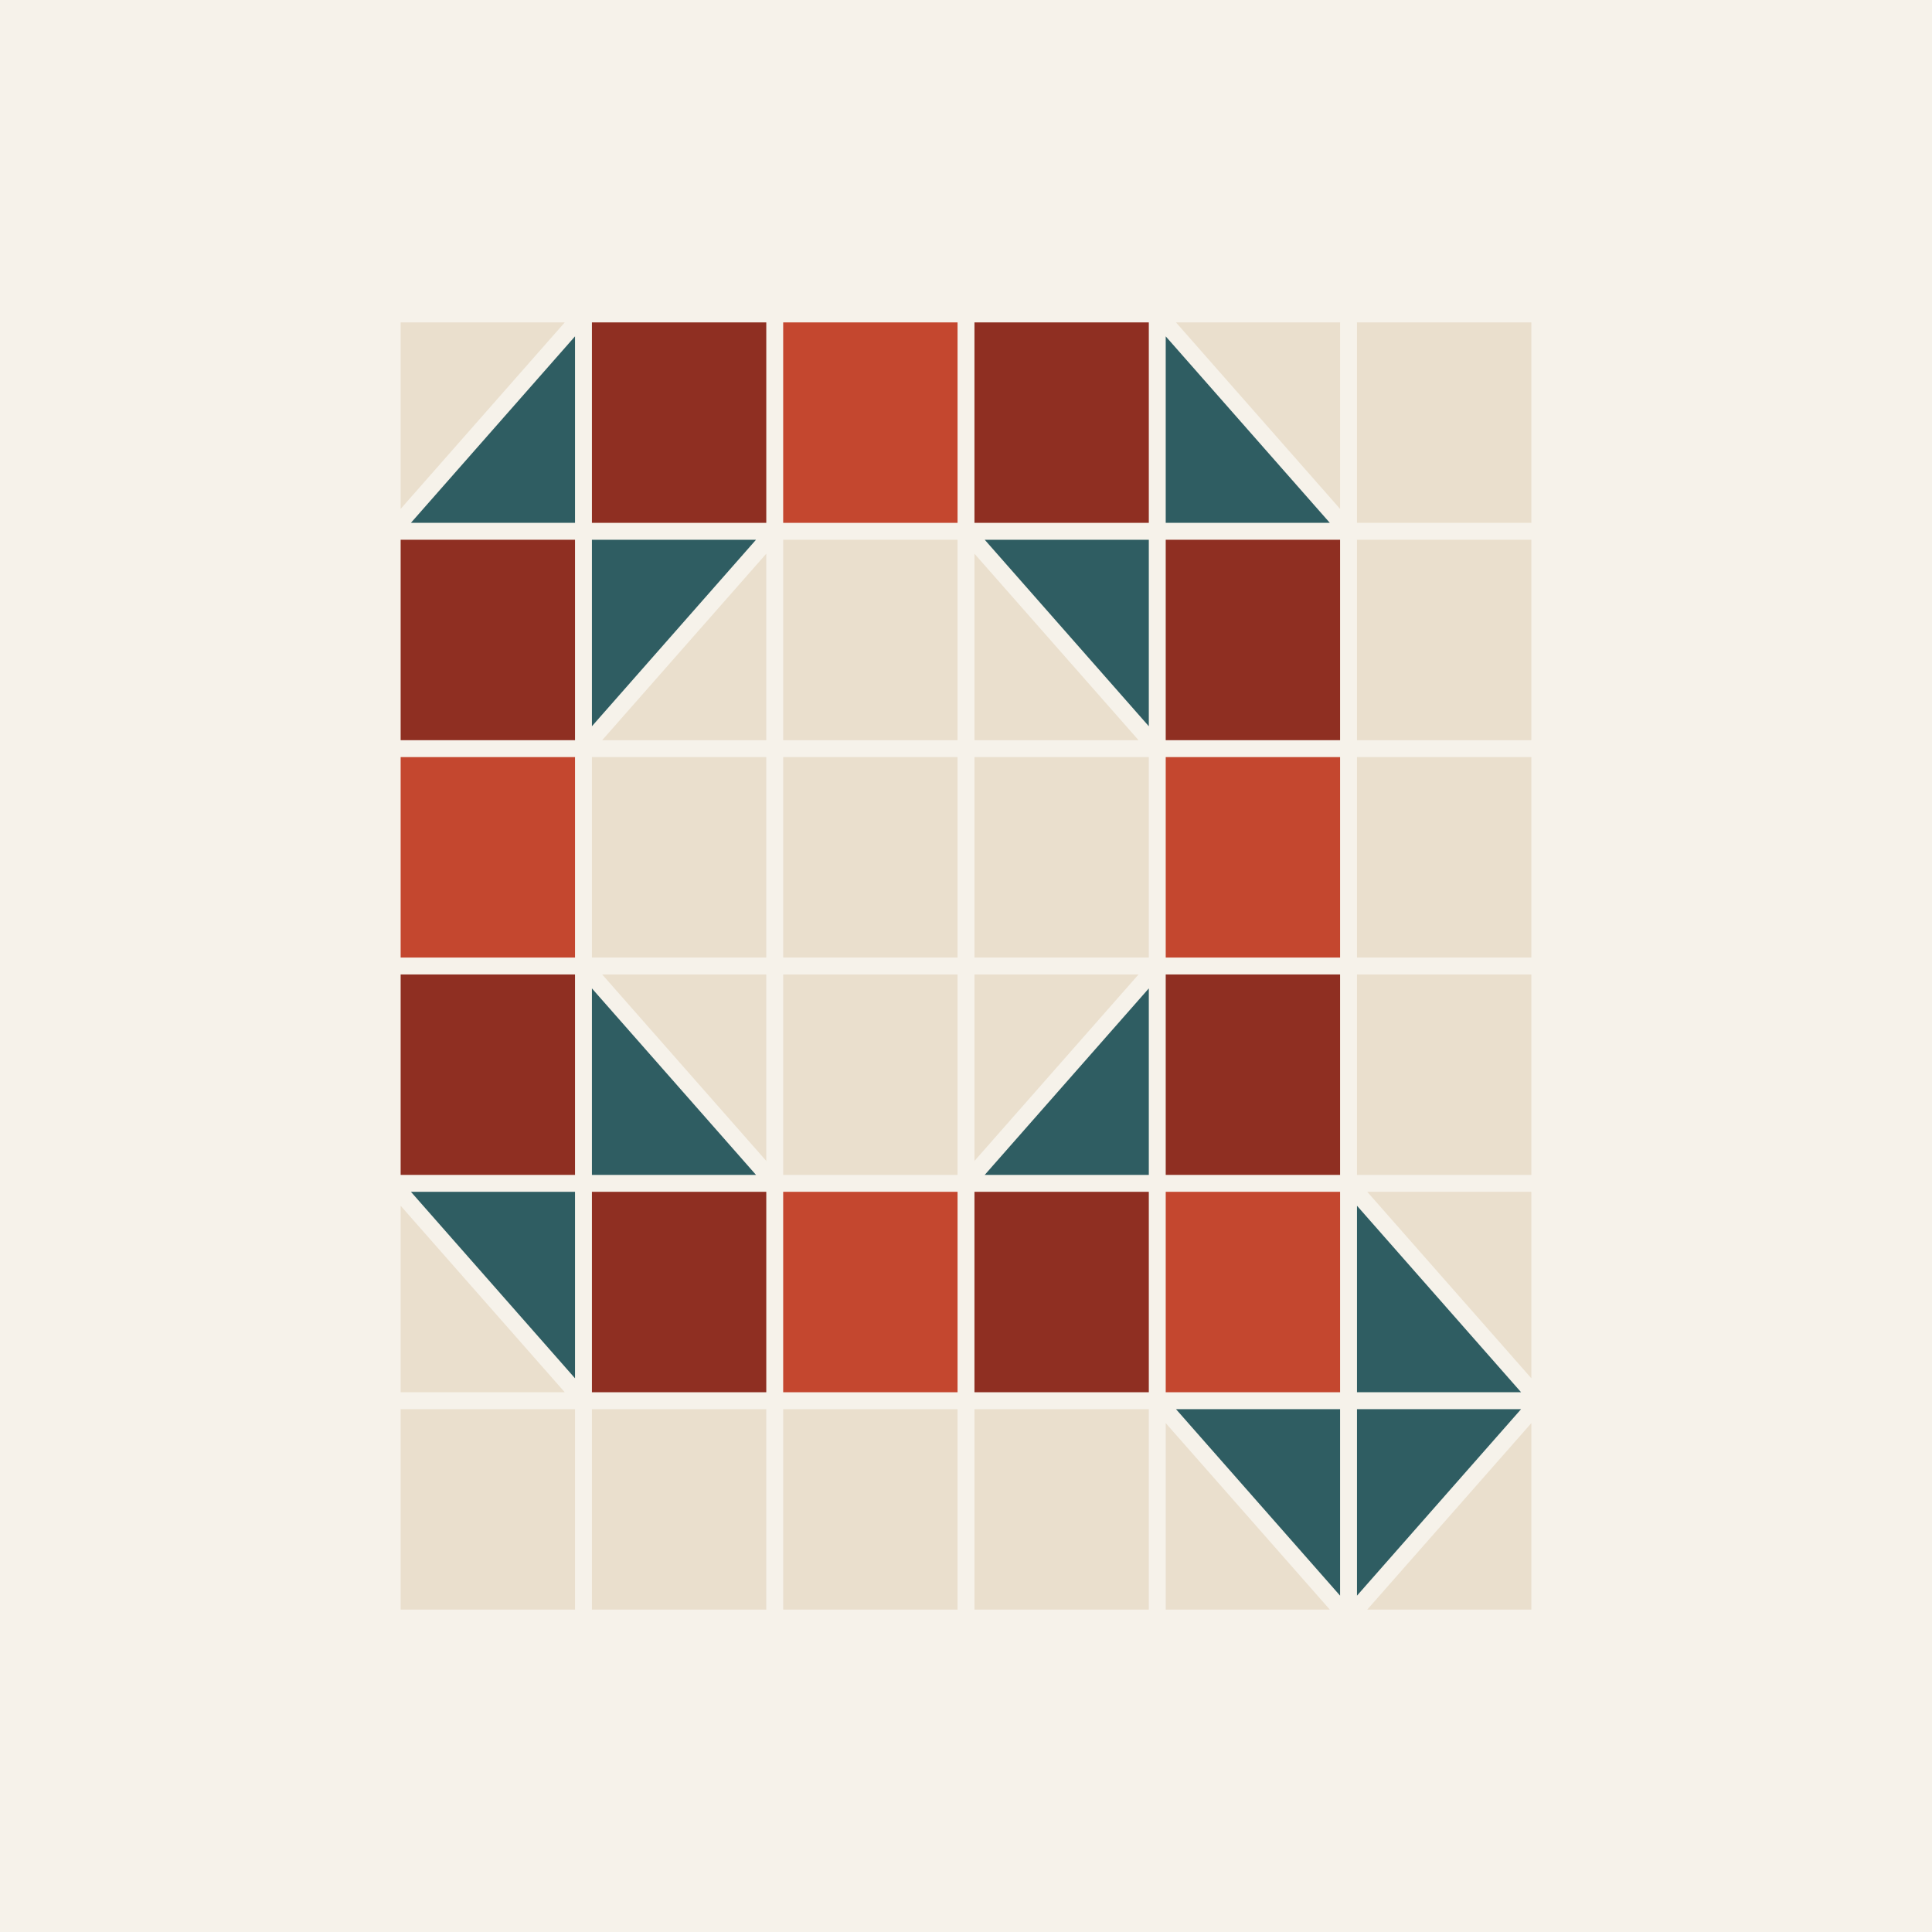
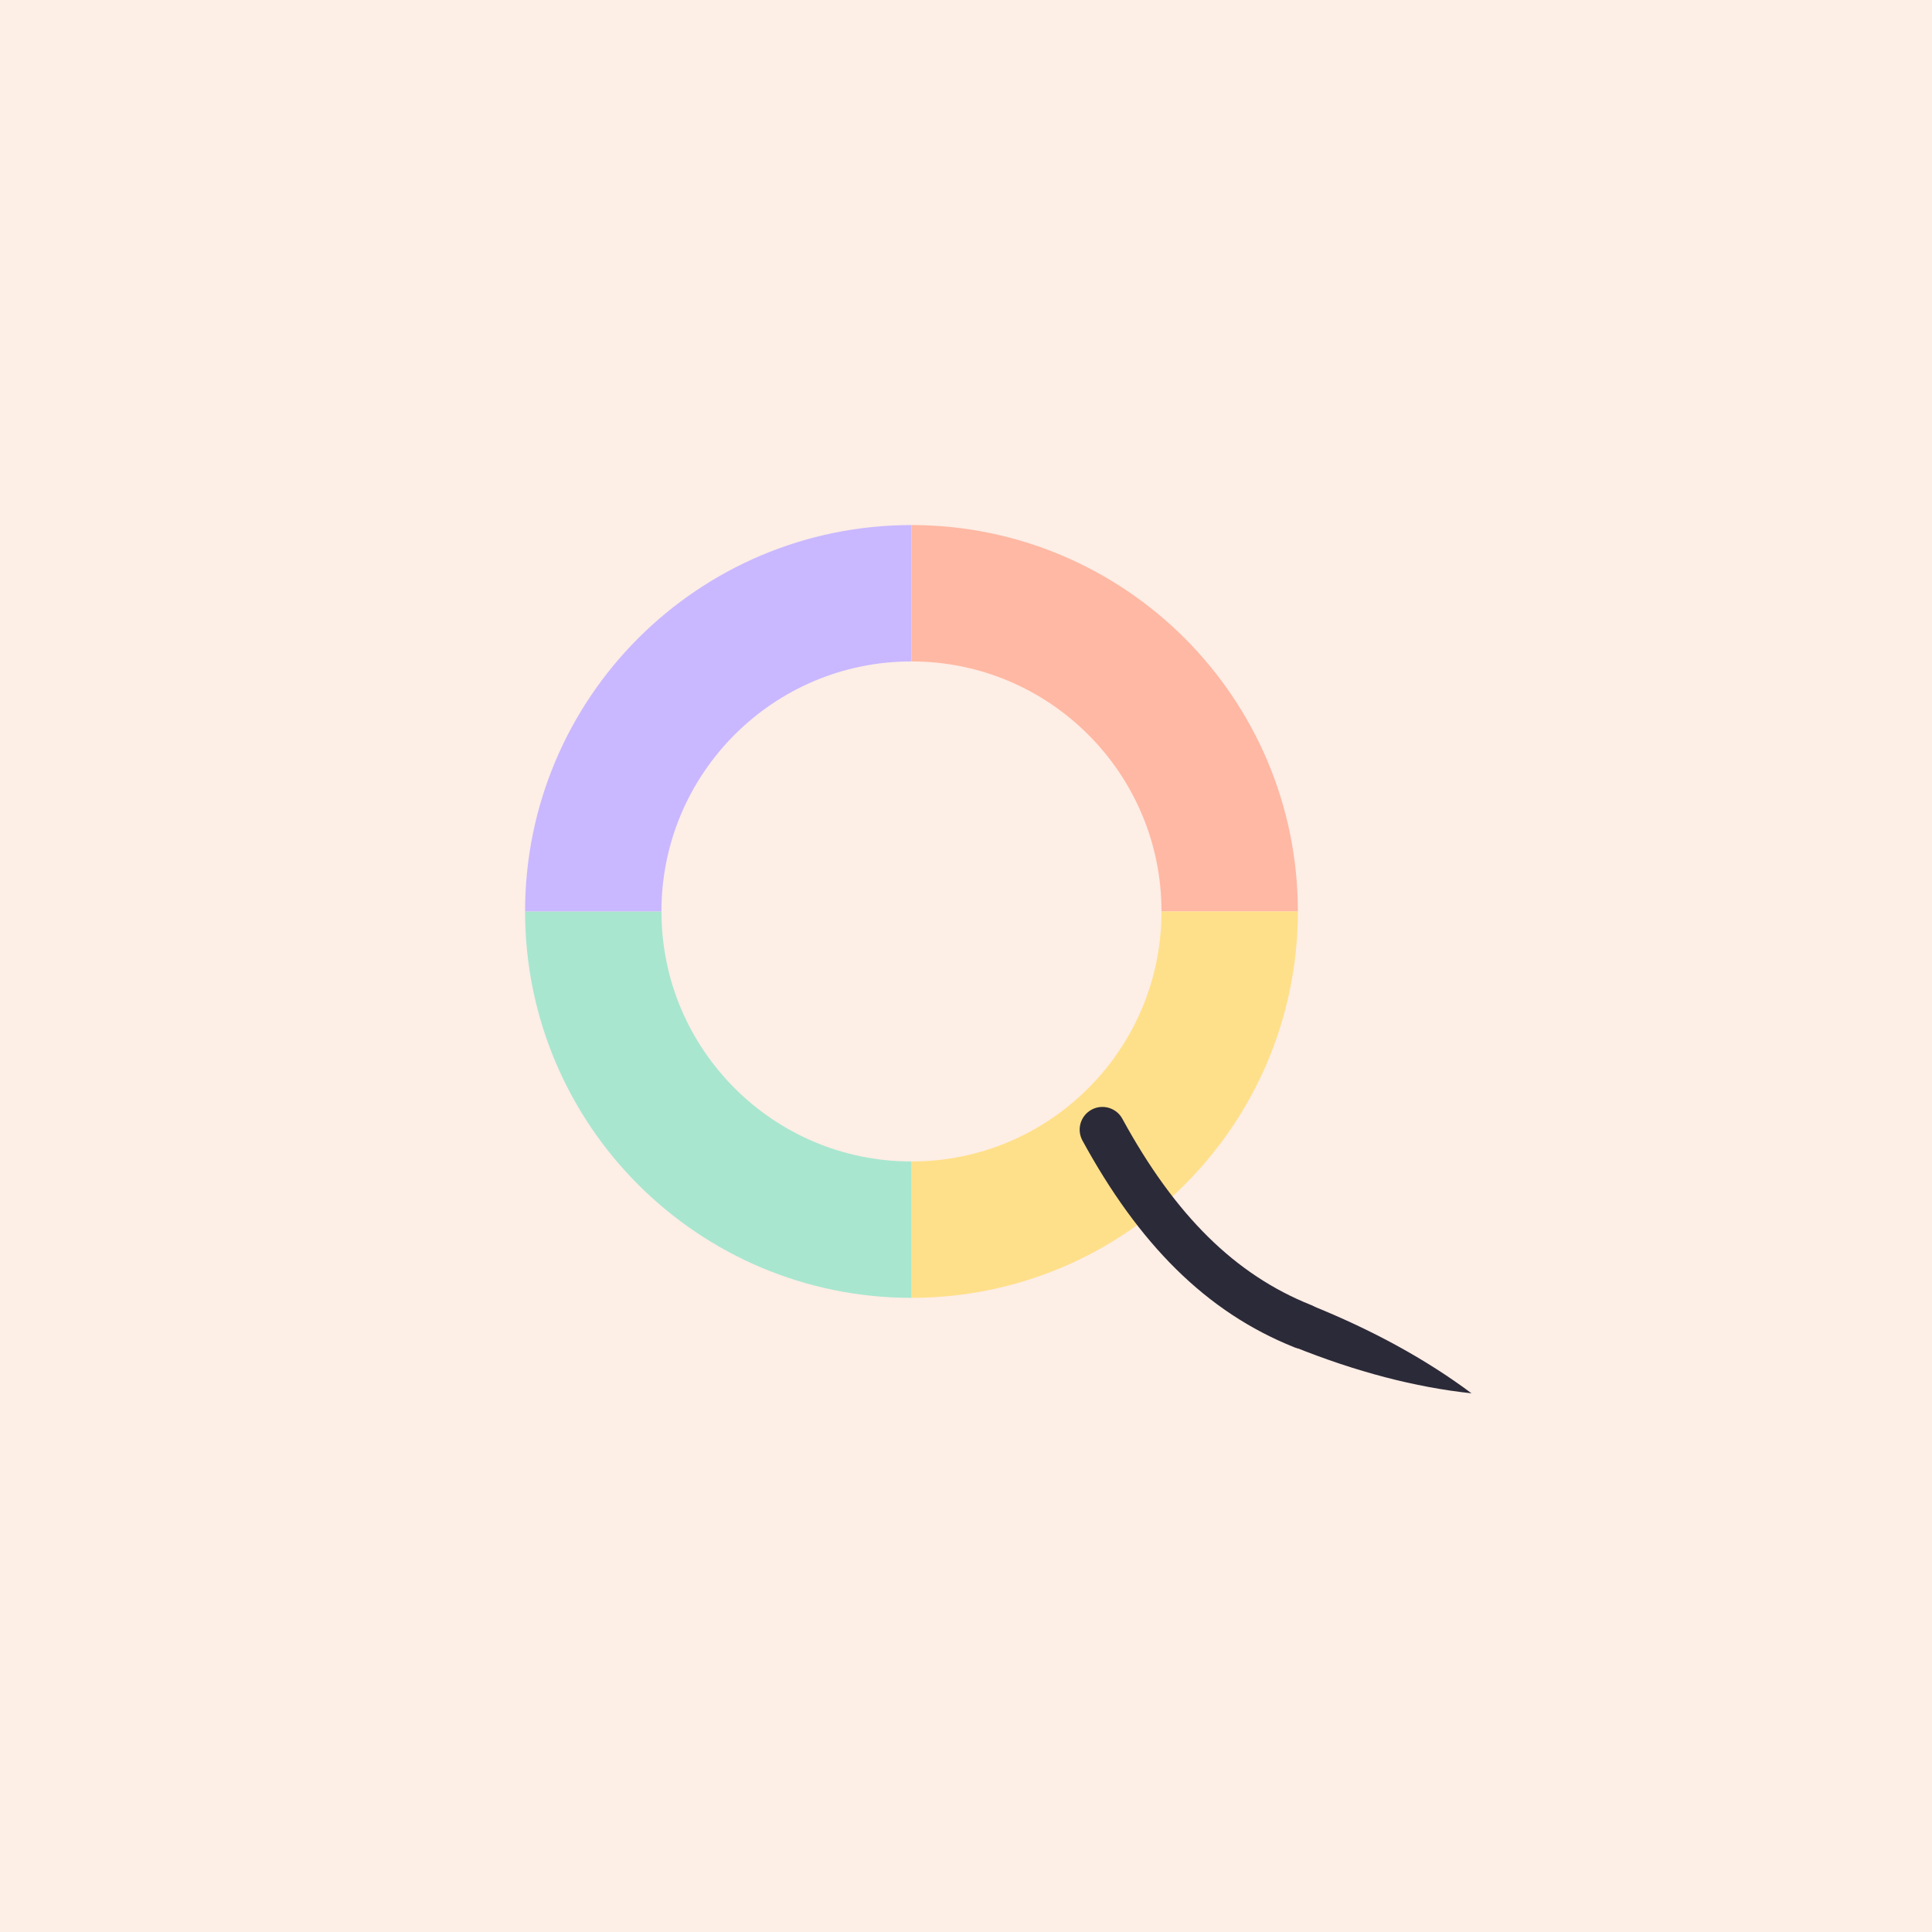
- <svg xmlns="http://www.w3.org/2000/svg" viewBox="0 0 256 256" width="256" height="256">
-   <rect width="256" height="256" fill="#F6F2EA" />
-   <g transform="translate(25.6 25.6) scale(0.8)">
-     <path fill="#EADFCD" d="M34.36 21.4 L61.54 21.4 L34.36 52.29Z M162.78 21.4 L189.96 21.4 L189.96 52.29Z M192.76 21.4 L221.64 21.4 L221.64 54.6 L192.76 54.6Z M94.92 59.71 L94.92 90.6 L67.74 90.6Z M97.72 57.4 L126.6 57.4 L126.6 90.6 L97.72 90.6Z M129.4 59.71 L156.58 90.6 L129.4 90.6Z M192.76 57.4 L221.64 57.4 L221.64 90.6 L192.76 90.6Z M66.04 93.4 L94.92 93.4 L94.92 126.6 L66.04 126.6Z M97.72 93.4 L126.6 93.4 L126.6 126.6 L97.72 126.6Z M129.4 93.4 L158.28 93.4 L158.28 126.6 L129.4 126.6Z M192.76 93.4 L221.64 93.4 L221.64 126.6 L192.76 126.6Z M67.74 129.4 L94.92 129.4 L94.92 160.29Z M97.72 129.4 L126.6 129.4 L126.6 162.6 L97.72 162.6Z M129.4 129.4 L156.58 129.4 L129.4 160.29Z M192.76 129.4 L221.64 129.4 L221.64 162.6 L192.76 162.6Z M34.36 167.71 L61.54 198.6 L34.36 198.6Z M194.46 165.4 L221.64 165.4 L221.64 196.29Z M34.36 201.4 L63.24 201.4 L63.24 234.6 L34.36 234.6Z M66.04 201.4 L94.92 201.4 L94.92 234.6 L66.04 234.6Z M97.72 201.4 L126.6 201.4 L126.6 234.6 L97.72 234.6Z M129.4 201.4 L158.28 201.4 L158.28 234.6 L129.4 234.6Z M161.08 203.71 L188.26 234.6 L161.08 234.6Z M221.64 203.71 L221.64 234.6 L194.46 234.6Z" />
-     <path fill="#2F5D62" d="M63.24 23.71 L63.24 54.6 L36.06 54.6Z M161.08 23.71 L188.26 54.6 L161.08 54.6Z M66.04 57.4 L93.22 57.4 L66.04 88.29Z M131.1 57.4 L158.28 57.4 L158.28 88.29Z M66.04 131.71 L93.22 162.6 L66.04 162.6Z M158.28 131.71 L158.28 162.6 L131.1 162.6Z M36.06 165.4 L63.24 165.4 L63.24 196.29Z M192.76 167.71 L219.94 198.6 L192.76 198.6Z M162.78 201.4 L189.96 201.4 L189.96 232.29Z M192.76 201.4 L219.94 201.4 L192.76 232.29Z" />
-     <path fill="#8F2F22" d="M66.04 21.4 L94.92 21.4 L94.92 54.6 L66.04 54.6Z M129.4 21.4 L158.28 21.4 L158.28 54.6 L129.4 54.6Z M34.36 57.4 L63.24 57.4 L63.24 90.6 L34.36 90.6Z M161.08 57.4 L189.96 57.4 L189.96 90.6 L161.08 90.6Z M34.36 129.4 L63.24 129.4 L63.24 162.6 L34.36 162.6Z M161.08 129.4 L189.96 129.4 L189.96 162.6 L161.08 162.6Z M66.04 165.4 L94.92 165.4 L94.92 198.6 L66.04 198.6Z M129.4 165.4 L158.28 165.4 L158.28 198.6 L129.4 198.6Z" />
-     <path fill="#C4472F" d="M97.72 21.4 L126.6 21.4 L126.6 54.6 L97.72 54.6Z M34.36 93.4 L63.24 93.4 L63.24 126.6 L34.36 126.6Z M161.08 93.4 L189.96 93.4 L189.96 126.6 L161.08 126.6Z M97.72 165.4 L126.6 165.4 L126.6 198.6 L97.72 198.6Z M161.08 165.4 L189.96 165.4 L189.96 198.6 L161.08 198.6Z" />
+ <svg xmlns="http://www.w3.org/2000/svg" viewBox="0 0 256 256" width="256" height="256" role="img">
+   <rect x="0" y="0" width="256" height="256" rx="0" fill="#FDEEE6" />
+   <g transform="translate(58.13 46.08) scale(1.2047)">
+     <path d="M52.00 27.00A35 35 0 0 1 87.00 62.00" fill="none" stroke="#FFB8A3" stroke-width="15" />
+     <path d="M87.00 62.00A35 35 0 0 1 52.00 97.00" fill="none" stroke="#FFE08A" stroke-width="15" />
+     <path d="M52.00 97.00A35 35 0 0 1 17.00 62.00" fill="none" stroke="#A8E6CF" stroke-width="15" />
+     <path d="M17.00 62.00A35 35 0 0 1 52.00 27.00" fill="none" stroke="#C9B8FF" stroke-width="15" />
+     <path d="M73 86C79 97 86 104 95 107.6" fill="none" stroke="#2B2A38" stroke-width="5" stroke-linecap="round" />
+     <path d="M95.9 105.3Q106.1 109.4 113.6 115Q104.3 114 94.1 109.9Z" fill="#2B2A38" />
  </g>
</svg>
